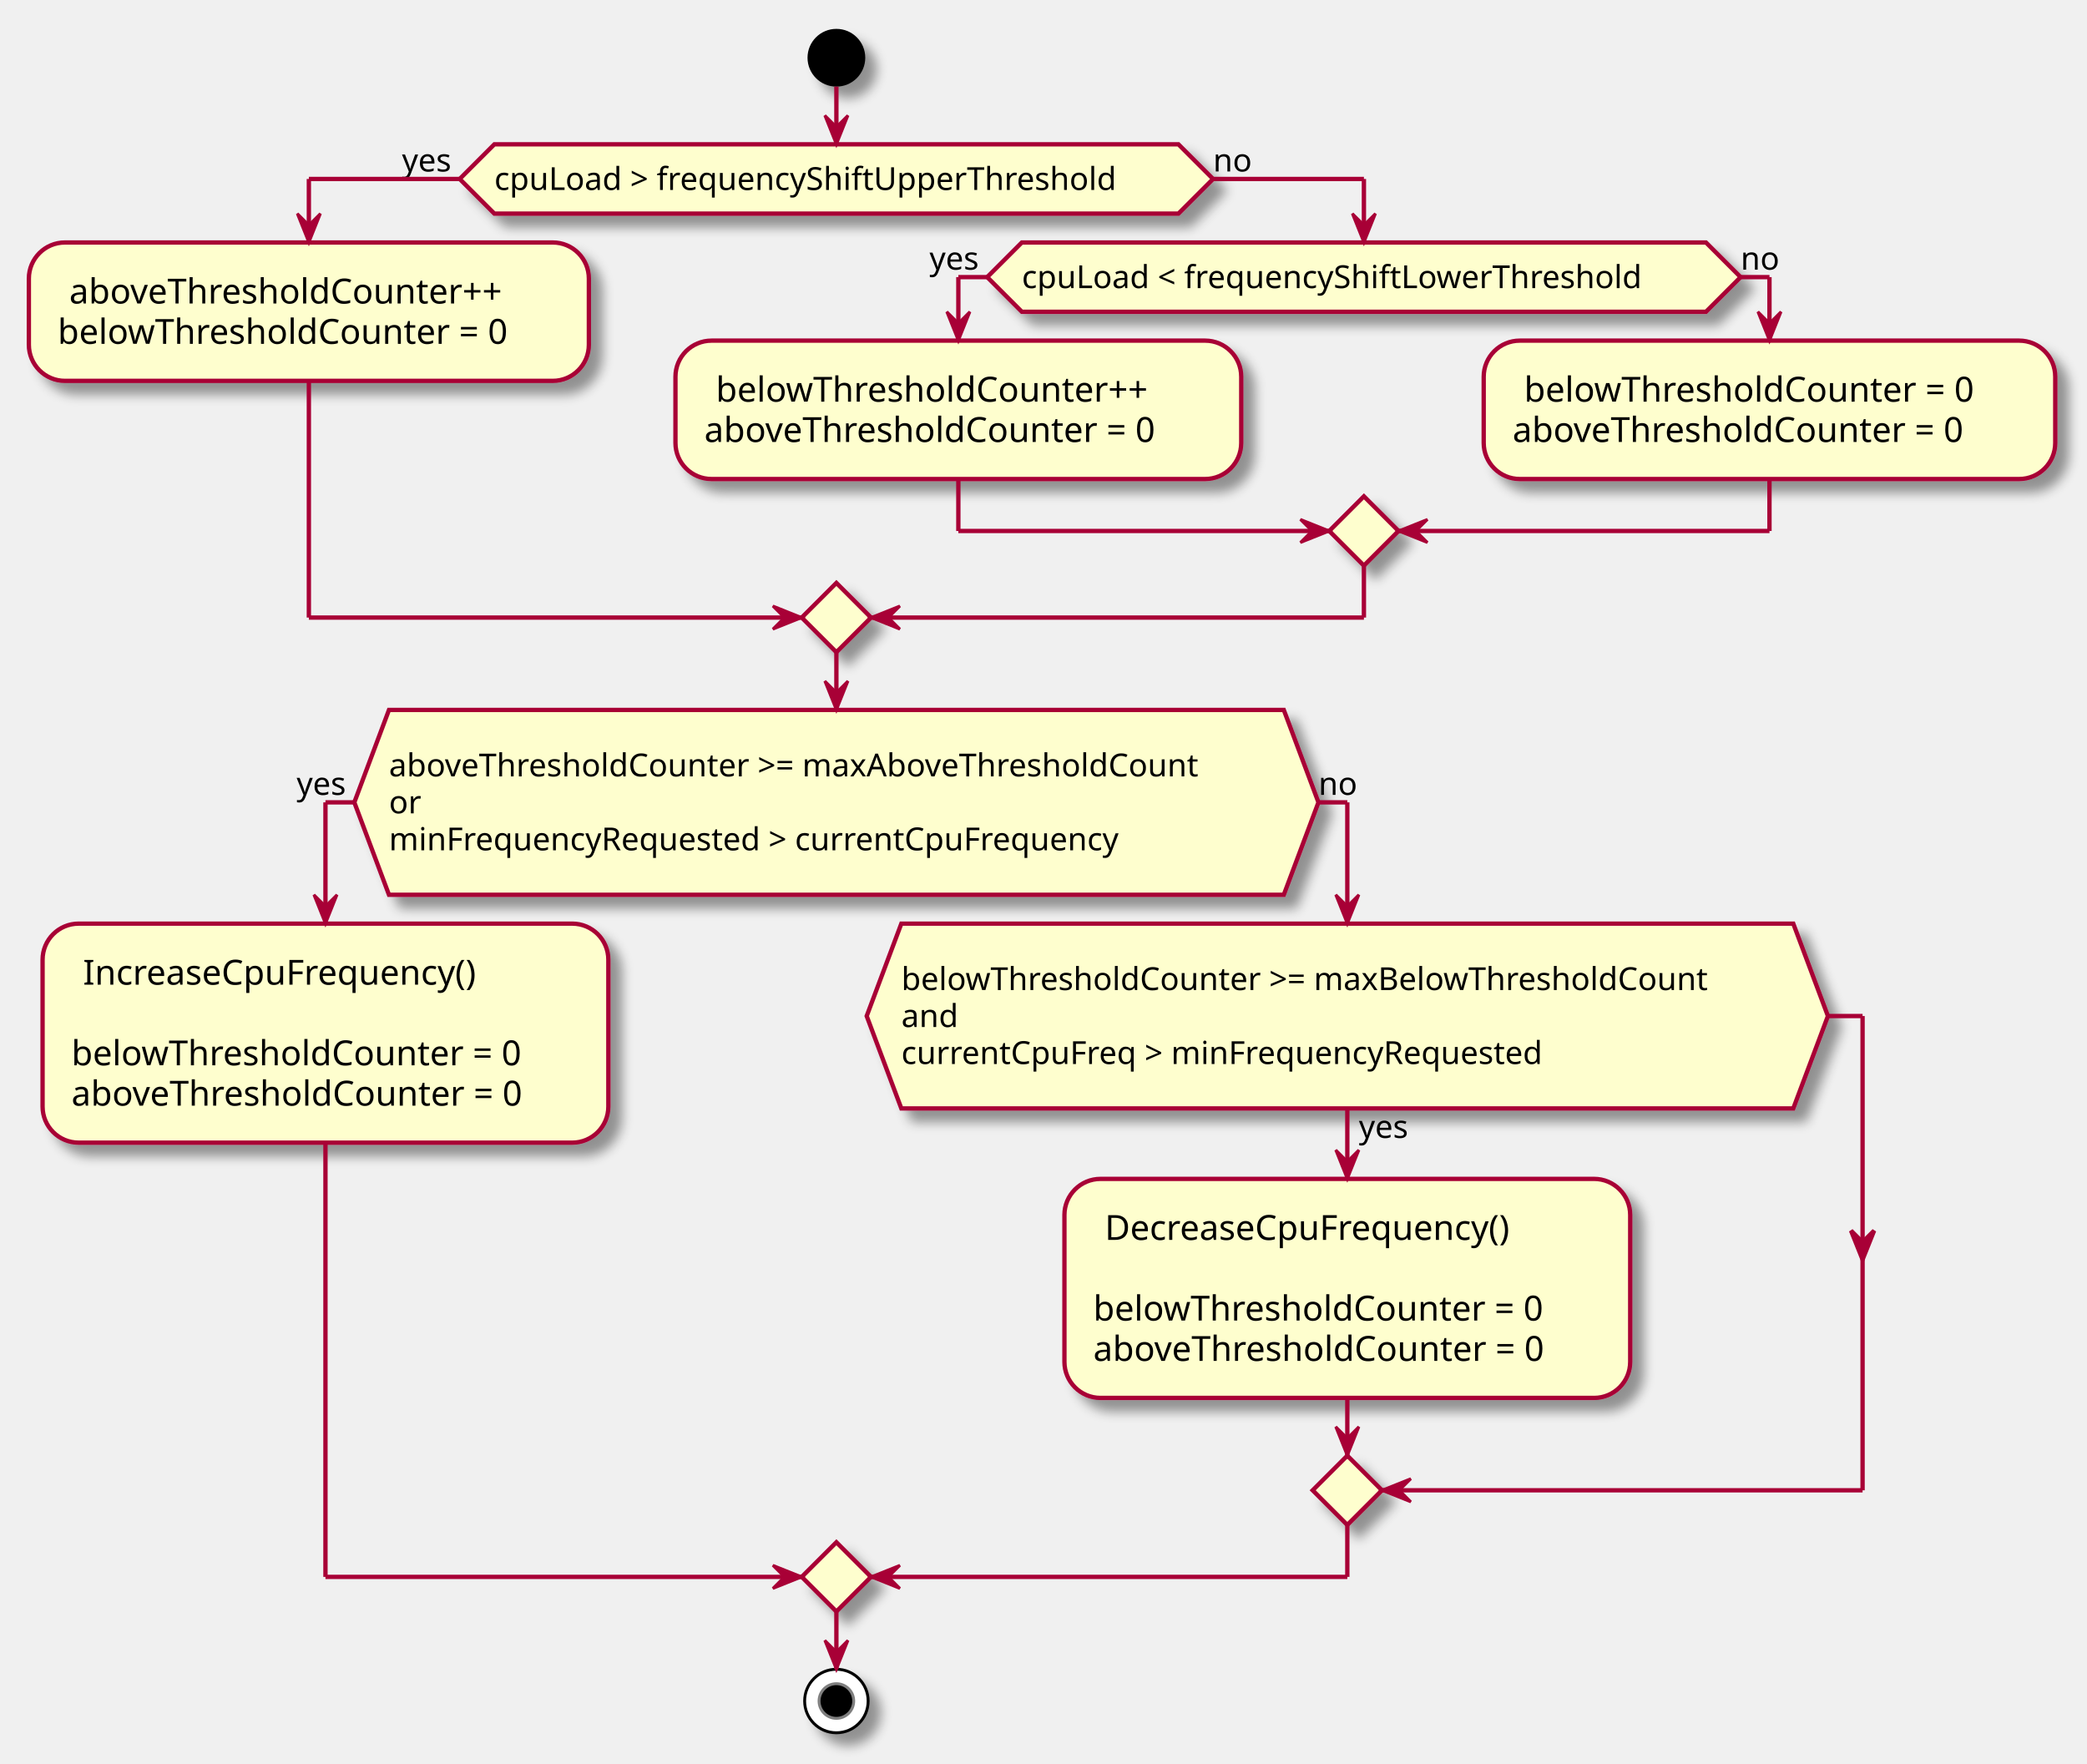
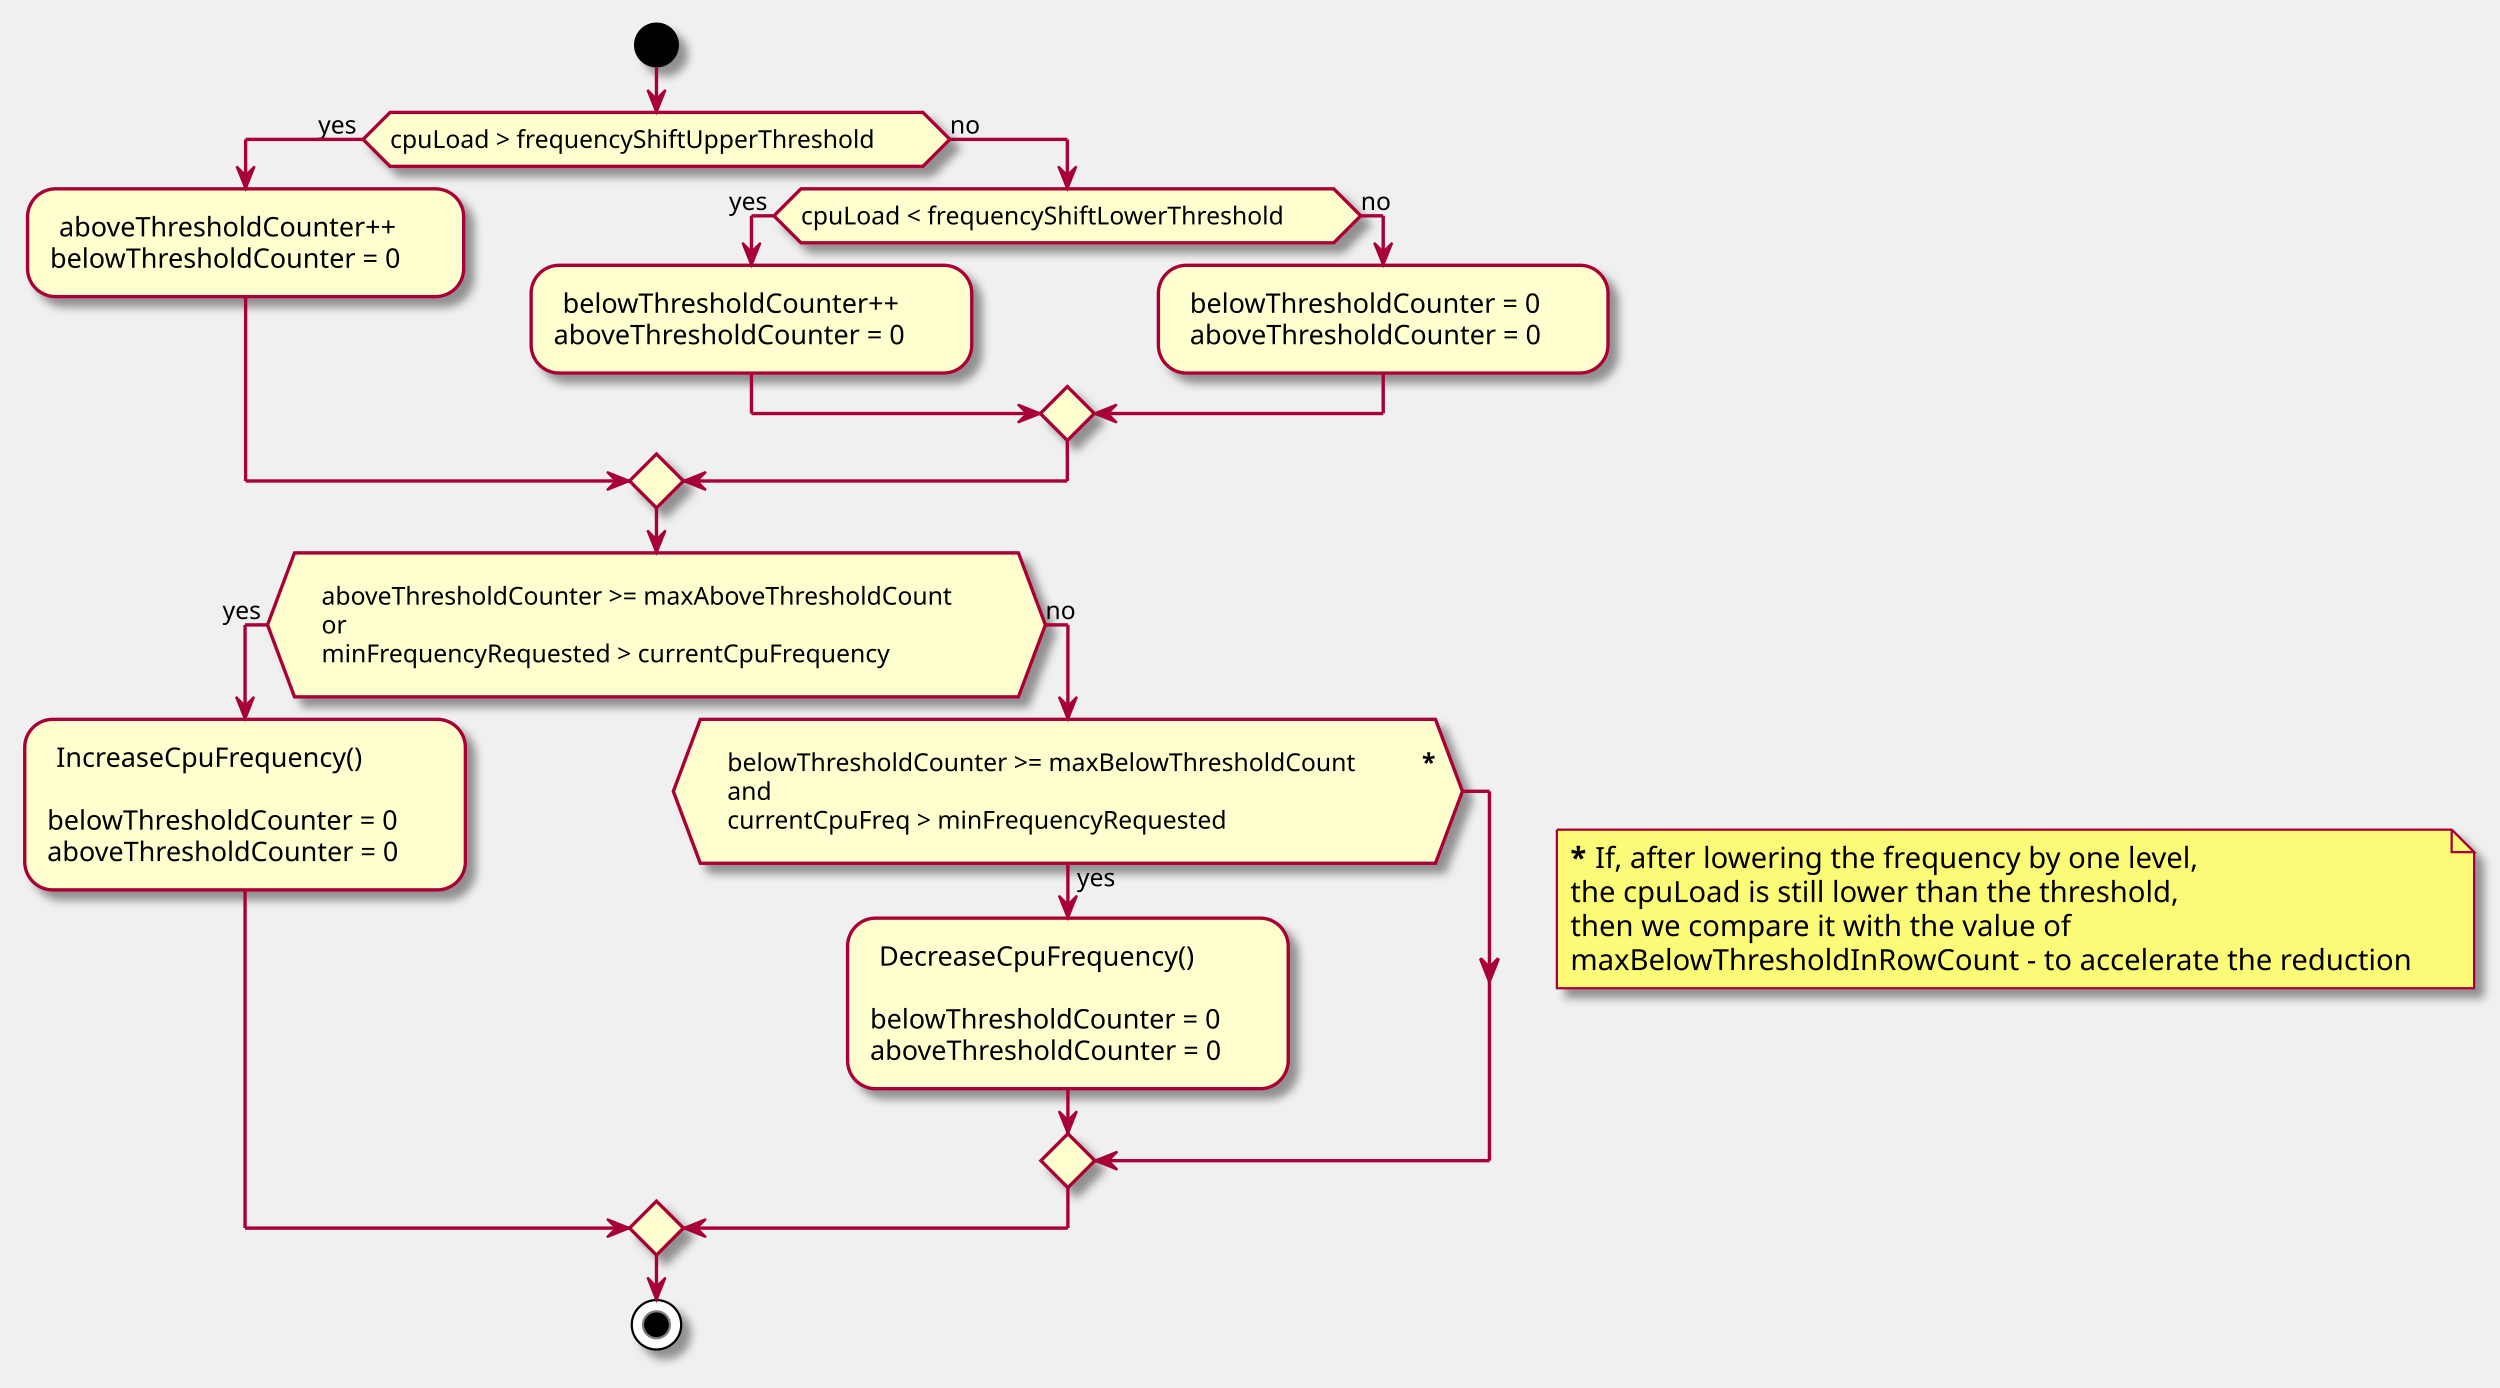
- <svg xmlns="http://www.w3.org/2000/svg" contentScriptType="application/ecmascript" contentStyleType="text/css" height="611px" preserveAspectRatio="none" style="width:723px;height:611px;" version="1.1" viewBox="0 0 723 611" width="723px" zoomAndPan="magnify">
+ <svg xmlns="http://www.w3.org/2000/svg" contentScriptType="application/ecmascript" contentStyleType="text/css" height="617px" preserveAspectRatio="none" style="width:1112px;height:617px;" version="1.1" viewBox="0 0 1112 617" width="1112px" zoomAndPan="magnify">
  <defs>
-     <filter height="300%" id="f4w1gyh31egl9" width="300%" x="-1" y="-1">
+     <filter height="300%" id="f36hjglfdd7jl" width="300%" x="-1" y="-1">
      <feGaussianBlur result="blurOut" stdDeviation="2.0" />
      <feColorMatrix in="blurOut" result="blurOut2" type="matrix" values="0 0 0 0 0 0 0 0 0 0 0 0 0 0 0 0 0 0 .4 0" />
      <feOffset dx="4.0" dy="4.0" in="blurOut2" result="blurOut3" />
      <feBlend in="SourceGraphic" in2="blurOut3" mode="normal" />
    </filter>
  </defs>
  <g>
-     <ellipse cx="289.75" cy="20" fill="#000000" filter="url(#f4w1gyh31egl9)" rx="10" ry="10" style="stroke: none; stroke-width: 1.0;" />
-     <polygon fill="#FEFECE" filter="url(#f4w1gyh31egl9)" points="171.25,50,408.25,50,420.25,62,408.25,74,171.25,74,159.25,62,171.25,50" style="stroke: #A80036; stroke-width: 1.5;" />
-     <text fill="#000000" font-family="sans-serif" font-size="11" lengthAdjust="spacingAndGlyphs" textLength="237" x="171.25" y="65.808">cpuLoad &gt; frequencyShiftUpperThreshold</text>
-     <text fill="#000000" font-family="sans-serif" font-size="11" lengthAdjust="spacingAndGlyphs" textLength="20" x="139.25" y="59.406">yes</text>
-     <text fill="#000000" font-family="sans-serif" font-size="11" lengthAdjust="spacingAndGlyphs" textLength="14" x="420.25" y="59.406">no</text>
-     <rect fill="#FEFECE" filter="url(#f4w1gyh31egl9)" height="47.938" rx="12.5" ry="12.5" style="stroke: #A80036; stroke-width: 1.5;" width="194" x="10" y="84" />
-     <text fill="#000000" font-family="sans-serif" font-size="12" lengthAdjust="spacingAndGlyphs" textLength="170" x="24" y="105.139">aboveThresholdCounter++</text>
-     <text fill="#000000" font-family="sans-serif" font-size="12" lengthAdjust="spacingAndGlyphs" textLength="174" x="20" y="119.107">belowThresholdCounter = 0</text>
-     <polygon fill="#FEFECE" filter="url(#f4w1gyh31egl9)" points="354,84,591,84,603,96,591,108,354,108,342,96,354,84" style="stroke: #A80036; stroke-width: 1.5;" />
-     <text fill="#000000" font-family="sans-serif" font-size="11" lengthAdjust="spacingAndGlyphs" textLength="237" x="354" y="99.808">cpuLoad &lt; frequencyShiftLowerThreshold</text>
-     <text fill="#000000" font-family="sans-serif" font-size="11" lengthAdjust="spacingAndGlyphs" textLength="20" x="322" y="93.406">yes</text>
-     <text fill="#000000" font-family="sans-serif" font-size="11" lengthAdjust="spacingAndGlyphs" textLength="14" x="603" y="93.406">no</text>
-     <rect fill="#FEFECE" filter="url(#f4w1gyh31egl9)" height="47.938" rx="12.5" ry="12.5" style="stroke: #A80036; stroke-width: 1.5;" width="196" x="234" y="118" />
-     <text fill="#000000" font-family="sans-serif" font-size="12" lengthAdjust="spacingAndGlyphs" textLength="168" x="248" y="139.139">belowThresholdCounter++</text>
-     <text fill="#000000" font-family="sans-serif" font-size="12" lengthAdjust="spacingAndGlyphs" textLength="176" x="244" y="153.107">aboveThresholdCounter = 0</text>
-     <rect fill="#FEFECE" filter="url(#f4w1gyh31egl9)" height="47.938" rx="12.5" ry="12.5" style="stroke: #A80036; stroke-width: 1.5;" width="198" x="514" y="118" />
-     <text fill="#000000" font-family="sans-serif" font-size="12" lengthAdjust="spacingAndGlyphs" textLength="174" x="528" y="139.139">belowThresholdCounter = 0</text>
-     <text fill="#000000" font-family="sans-serif" font-size="12" lengthAdjust="spacingAndGlyphs" textLength="176" x="524" y="153.107">aboveThresholdCounter = 0</text>
-     <polygon fill="#FEFECE" filter="url(#f4w1gyh31egl9)" points="472.5,171.938,484.5,183.938,472.5,195.938,460.5,183.938,472.5,171.938" style="stroke: #A80036; stroke-width: 1.5;" />
-     <polygon fill="#FEFECE" filter="url(#f4w1gyh31egl9)" points="289.75,201.938,301.75,213.938,289.75,225.938,277.75,213.938,289.75,201.938" style="stroke: #A80036; stroke-width: 1.5;" />
-     <polygon fill="#FEFECE" filter="url(#f4w1gyh31egl9)" points="134.75,245.938,444.75,245.938,456.75,277.949,444.75,309.961,134.75,309.961,122.75,277.949,134.75,245.938" style="stroke: #A80036; stroke-width: 1.5;" />
-     <text fill="#000000" font-family="sans-serif" font-size="11" lengthAdjust="spacingAndGlyphs" textLength="0" x="138.75" y="256.148" />
-     <text fill="#000000" font-family="sans-serif" font-size="11" lengthAdjust="spacingAndGlyphs" textLength="310" x="134.75" y="268.953">aboveThresholdCounter &gt;= maxAboveThresholdCount</text>
-     <text fill="#000000" font-family="sans-serif" font-size="11" lengthAdjust="spacingAndGlyphs" textLength="12" x="134.75" y="281.757">or</text>
-     <text fill="#000000" font-family="sans-serif" font-size="11" lengthAdjust="spacingAndGlyphs" textLength="277" x="134.75" y="294.562">minFrequencyRequested &gt; currentCpuFrequency</text>
-     <text fill="#000000" font-family="sans-serif" font-size="11" lengthAdjust="spacingAndGlyphs" textLength="0" x="138.75" y="307.367" />
-     <text fill="#000000" font-family="sans-serif" font-size="11" lengthAdjust="spacingAndGlyphs" textLength="20" x="102.75" y="275.355">yes</text>
-     <text fill="#000000" font-family="sans-serif" font-size="11" lengthAdjust="spacingAndGlyphs" textLength="14" x="456.75" y="275.355">no</text>
-     <rect fill="#FEFECE" filter="url(#f4w1gyh31egl9)" height="75.875" rx="12.5" ry="12.5" style="stroke: #A80036; stroke-width: 1.5;" width="196" x="14.75" y="319.961" />
-     <text fill="#000000" font-family="sans-serif" font-size="12" lengthAdjust="spacingAndGlyphs" textLength="153" x="28.75" y="341.1">IncreaseCpuFrequency()</text>
-     <text fill="#000000" font-family="sans-serif" font-size="12" lengthAdjust="spacingAndGlyphs" textLength="0" x="28.75" y="355.068" />
-     <text fill="#000000" font-family="sans-serif" font-size="12" lengthAdjust="spacingAndGlyphs" textLength="174" x="24.75" y="369.037">belowThresholdCounter = 0</text>
-     <text fill="#000000" font-family="sans-serif" font-size="12" lengthAdjust="spacingAndGlyphs" textLength="176" x="24.75" y="383.006">aboveThresholdCounter = 0</text>
-     <rect fill="#FEFECE" filter="url(#f4w1gyh31egl9)" height="75.875" rx="12.5" ry="12.5" style="stroke: #A80036; stroke-width: 1.5;" width="196" x="368.75" y="408.387" />
-     <text fill="#000000" font-family="sans-serif" font-size="12" lengthAdjust="spacingAndGlyphs" textLength="159" x="382.75" y="429.525">DecreaseCpuFrequency()</text>
-     <text fill="#000000" font-family="sans-serif" font-size="12" lengthAdjust="spacingAndGlyphs" textLength="0" x="382.75" y="443.494" />
-     <text fill="#000000" font-family="sans-serif" font-size="12" lengthAdjust="spacingAndGlyphs" textLength="174" x="378.75" y="457.463">belowThresholdCounter = 0</text>
-     <text fill="#000000" font-family="sans-serif" font-size="12" lengthAdjust="spacingAndGlyphs" textLength="176" x="378.75" y="471.432">aboveThresholdCounter = 0</text>
-     <polygon fill="#FEFECE" filter="url(#f4w1gyh31egl9)" points="312.25,319.961,621.25,319.961,633.25,351.973,621.25,383.984,312.25,383.984,300.25,351.973,312.25,319.961" style="stroke: #A80036; stroke-width: 1.5;" />
-     <text fill="#000000" font-family="sans-serif" font-size="11" lengthAdjust="spacingAndGlyphs" textLength="20" x="470.75" y="394.195">yes</text>
-     <text fill="#000000" font-family="sans-serif" font-size="11" lengthAdjust="spacingAndGlyphs" textLength="0" x="316.25" y="330.171" />
-     <text fill="#000000" font-family="sans-serif" font-size="11" lengthAdjust="spacingAndGlyphs" textLength="309" x="312.25" y="342.976">belowThresholdCounter &gt;= maxBelowThresholdCount</text>
-     <text fill="#000000" font-family="sans-serif" font-size="11" lengthAdjust="spacingAndGlyphs" textLength="21" x="312.25" y="355.781">and</text>
-     <text fill="#000000" font-family="sans-serif" font-size="11" lengthAdjust="spacingAndGlyphs" textLength="244" x="312.25" y="368.585">currentCpuFreq &gt; minFrequencyRequested</text>
-     <text fill="#000000" font-family="sans-serif" font-size="11" lengthAdjust="spacingAndGlyphs" textLength="0" x="316.25" y="381.39" />
-     <polygon fill="#FEFECE" filter="url(#f4w1gyh31egl9)" points="466.75,504.262,478.75,516.262,466.75,528.262,454.75,516.262,466.75,504.262" style="stroke: #A80036; stroke-width: 1.5;" />
-     <polygon fill="#FEFECE" filter="url(#f4w1gyh31egl9)" points="289.75,534.262,301.75,546.262,289.75,558.262,277.75,546.262,289.75,534.262" style="stroke: #A80036; stroke-width: 1.5;" />
-     <ellipse cx="289.75" cy="589.262" fill="#FFFFFF" filter="url(#f4w1gyh31egl9)" rx="11" ry="11" style="stroke: #000000; stroke-width: 1.0;" />
-     <ellipse cx="289.75" cy="589.262" fill="#000000" rx="6" ry="6" style="stroke: #7F7F7F; stroke-width: 1.0;" />
-     <line style="stroke: #A80036; stroke-width: 1.5;" x1="342" x2="332" y1="96" y2="96" />
-     <line style="stroke: #A80036; stroke-width: 1.5;" x1="332" x2="332" y1="96" y2="118" />
-     <polygon fill="#A80036" points="328,108,332,118,336,108,332,112" style="stroke: #A80036; stroke-width: 1.0;" />
-     <line style="stroke: #A80036; stroke-width: 1.5;" x1="603" x2="613" y1="96" y2="96" />
-     <line style="stroke: #A80036; stroke-width: 1.5;" x1="613" x2="613" y1="96" y2="118" />
-     <polygon fill="#A80036" points="609,108,613,118,617,108,613,112" style="stroke: #A80036; stroke-width: 1.0;" />
-     <line style="stroke: #A80036; stroke-width: 1.5;" x1="332" x2="332" y1="165.938" y2="183.938" />
-     <line style="stroke: #A80036; stroke-width: 1.5;" x1="332" x2="460.5" y1="183.938" y2="183.938" />
-     <polygon fill="#A80036" points="450.5,179.938,460.5,183.938,450.5,187.938,454.5,183.938" style="stroke: #A80036; stroke-width: 1.0;" />
-     <line style="stroke: #A80036; stroke-width: 1.5;" x1="613" x2="613" y1="165.938" y2="183.938" />
-     <line style="stroke: #A80036; stroke-width: 1.5;" x1="613" x2="484.5" y1="183.938" y2="183.938" />
-     <polygon fill="#A80036" points="494.5,179.938,484.5,183.938,494.5,187.938,490.5,183.938" style="stroke: #A80036; stroke-width: 1.0;" />
-     <line style="stroke: #A80036; stroke-width: 1.5;" x1="159.25" x2="107" y1="62" y2="62" />
-     <line style="stroke: #A80036; stroke-width: 1.5;" x1="107" x2="107" y1="62" y2="84" />
-     <polygon fill="#A80036" points="103,74,107,84,111,74,107,78" style="stroke: #A80036; stroke-width: 1.0;" />
-     <line style="stroke: #A80036; stroke-width: 1.5;" x1="420.25" x2="472.5" y1="62" y2="62" />
-     <line style="stroke: #A80036; stroke-width: 1.5;" x1="472.5" x2="472.5" y1="62" y2="84" />
-     <polygon fill="#A80036" points="468.5,74,472.5,84,476.5,74,472.5,78" style="stroke: #A80036; stroke-width: 1.0;" />
-     <line style="stroke: #A80036; stroke-width: 1.5;" x1="107" x2="107" y1="131.938" y2="213.938" />
-     <line style="stroke: #A80036; stroke-width: 1.5;" x1="107" x2="277.75" y1="213.938" y2="213.938" />
-     <polygon fill="#A80036" points="267.75,209.938,277.75,213.938,267.75,217.938,271.75,213.938" style="stroke: #A80036; stroke-width: 1.0;" />
-     <line style="stroke: #A80036; stroke-width: 1.5;" x1="472.5" x2="472.5" y1="195.938" y2="213.938" />
-     <line style="stroke: #A80036; stroke-width: 1.5;" x1="472.5" x2="301.75" y1="213.938" y2="213.938" />
-     <polygon fill="#A80036" points="311.75,209.938,301.75,213.938,311.75,217.938,307.75,213.938" style="stroke: #A80036; stroke-width: 1.0;" />
-     <line style="stroke: #A80036; stroke-width: 1.5;" x1="289.75" x2="289.75" y1="30" y2="50" />
-     <polygon fill="#A80036" points="285.75,40,289.75,50,293.75,40,289.75,44" style="stroke: #A80036; stroke-width: 1.0;" />
-     <line style="stroke: #A80036; stroke-width: 1.5;" x1="466.75" x2="466.75" y1="383.984" y2="408.387" />
-     <polygon fill="#A80036" points="462.75,398.387,466.75,408.387,470.75,398.387,466.75,402.387" style="stroke: #A80036; stroke-width: 1.0;" />
-     <line style="stroke: #A80036; stroke-width: 1.5;" x1="633.25" x2="645.25" y1="351.973" y2="351.973" />
-     <polygon fill="#A80036" points="641.25,426.318,645.25,436.318,649.25,426.318,645.25,430.318" style="stroke: #A80036; stroke-width: 1.5;" />
-     <line style="stroke: #A80036; stroke-width: 1.5;" x1="645.25" x2="645.25" y1="351.973" y2="516.262" />
-     <line style="stroke: #A80036; stroke-width: 1.5;" x1="645.25" x2="478.75" y1="516.262" y2="516.262" />
-     <polygon fill="#A80036" points="488.75,512.262,478.75,516.262,488.75,520.262,484.75,516.262" style="stroke: #A80036; stroke-width: 1.0;" />
-     <line style="stroke: #A80036; stroke-width: 1.5;" x1="466.75" x2="466.75" y1="484.262" y2="504.262" />
-     <polygon fill="#A80036" points="462.75,494.262,466.75,504.262,470.75,494.262,466.75,498.262" style="stroke: #A80036; stroke-width: 1.0;" />
-     <line style="stroke: #A80036; stroke-width: 1.5;" x1="122.75" x2="112.75" y1="277.949" y2="277.949" />
-     <line style="stroke: #A80036; stroke-width: 1.5;" x1="112.75" x2="112.75" y1="277.949" y2="319.961" />
-     <polygon fill="#A80036" points="108.75,309.961,112.75,319.961,116.75,309.961,112.75,313.961" style="stroke: #A80036; stroke-width: 1.0;" />
-     <line style="stroke: #A80036; stroke-width: 1.5;" x1="456.75" x2="466.75" y1="277.949" y2="277.949" />
-     <line style="stroke: #A80036; stroke-width: 1.5;" x1="466.75" x2="466.75" y1="277.949" y2="319.961" />
-     <polygon fill="#A80036" points="462.75,309.961,466.75,319.961,470.75,309.961,466.75,313.961" style="stroke: #A80036; stroke-width: 1.0;" />
-     <line style="stroke: #A80036; stroke-width: 1.5;" x1="112.75" x2="112.75" y1="395.836" y2="546.262" />
-     <line style="stroke: #A80036; stroke-width: 1.5;" x1="112.75" x2="277.75" y1="546.262" y2="546.262" />
-     <polygon fill="#A80036" points="267.75,542.262,277.75,546.262,267.75,550.262,271.75,546.262" style="stroke: #A80036; stroke-width: 1.0;" />
-     <line style="stroke: #A80036; stroke-width: 1.5;" x1="466.75" x2="466.75" y1="528.262" y2="546.262" />
-     <line style="stroke: #A80036; stroke-width: 1.5;" x1="466.75" x2="301.75" y1="546.262" y2="546.262" />
-     <polygon fill="#A80036" points="311.75,542.262,301.75,546.262,311.75,550.262,307.75,546.262" style="stroke: #A80036; stroke-width: 1.0;" />
-     <line style="stroke: #A80036; stroke-width: 1.5;" x1="289.75" x2="289.75" y1="225.938" y2="245.938" />
-     <polygon fill="#A80036" points="285.75,235.938,289.75,245.938,293.75,235.938,289.75,239.938" style="stroke: #A80036; stroke-width: 1.0;" />
-     <line style="stroke: #A80036; stroke-width: 1.5;" x1="289.75" x2="289.75" y1="558.262" y2="578.262" />
-     <polygon fill="#A80036" points="285.75,568.262,289.75,578.262,293.75,568.262,289.75,572.262" style="stroke: #A80036; stroke-width: 1.0;" />
+     <ellipse cx="292" cy="20" fill="#000000" filter="url(#f36hjglfdd7jl)" rx="10" ry="10" style="stroke:none;stroke-width:1.0;" />
+     <polygon fill="#FEFECE" filter="url(#f36hjglfdd7jl)" points="173.5,50,410.5,50,422.5,62,410.5,74,173.5,74,161.5,62,173.5,50" style="stroke:#A80036;stroke-width:1.5;" />
+     <text fill="#000000" font-family="sans-serif" font-size="11" lengthAdjust="spacing" textLength="237" x="173.5" y="65.808">cpuLoad &gt; frequencyShiftUpperThreshold</text>
+     <text fill="#000000" font-family="sans-serif" font-size="11" lengthAdjust="spacing" textLength="20" x="141.5" y="59.406">yes</text>
+     <text fill="#000000" font-family="sans-serif" font-size="11" lengthAdjust="spacing" textLength="14" x="422.5" y="59.406">no</text>
+     <rect fill="#FEFECE" filter="url(#f36hjglfdd7jl)" height="47.938" rx="12.5" ry="12.5" style="stroke:#A80036;stroke-width:1.5;" width="194" x="12.25" y="84" />
+     <text fill="#000000" font-family="sans-serif" font-size="12" lengthAdjust="spacing" textLength="170" x="26.25" y="105.139">aboveThresholdCounter++</text>
+     <text fill="#000000" font-family="sans-serif" font-size="12" lengthAdjust="spacing" textLength="174" x="22.25" y="119.107">belowThresholdCounter = 0</text>
+     <polygon fill="#FEFECE" filter="url(#f36hjglfdd7jl)" points="356.25,84,593.25,84,605.25,96,593.25,108,356.25,108,344.25,96,356.25,84" style="stroke:#A80036;stroke-width:1.5;" />
+     <text fill="#000000" font-family="sans-serif" font-size="11" lengthAdjust="spacing" textLength="237" x="356.25" y="99.808">cpuLoad &lt; frequencyShiftLowerThreshold</text>
+     <text fill="#000000" font-family="sans-serif" font-size="11" lengthAdjust="spacing" textLength="20" x="324.25" y="93.406">yes</text>
+     <text fill="#000000" font-family="sans-serif" font-size="11" lengthAdjust="spacing" textLength="14" x="605.25" y="93.406">no</text>
+     <rect fill="#FEFECE" filter="url(#f36hjglfdd7jl)" height="47.938" rx="12.5" ry="12.5" style="stroke:#A80036;stroke-width:1.5;" width="196" x="236.25" y="118" />
+     <text fill="#000000" font-family="sans-serif" font-size="12" lengthAdjust="spacing" textLength="168" x="250.25" y="139.139">belowThresholdCounter++</text>
+     <text fill="#000000" font-family="sans-serif" font-size="12" lengthAdjust="spacing" textLength="176" x="246.25" y="153.107">aboveThresholdCounter = 0</text>
+     <rect fill="#FEFECE" filter="url(#f36hjglfdd7jl)" height="47.938" rx="12.5" ry="12.5" style="stroke:#A80036;stroke-width:1.5;" width="200" x="515.25" y="118" />
+     <text fill="#000000" font-family="sans-serif" font-size="12" lengthAdjust="spacing" textLength="174" x="529.25" y="139.139">belowThresholdCounter = 0</text>
+     <text fill="#000000" font-family="sans-serif" font-size="12" lengthAdjust="spacing" textLength="176" x="529.25" y="153.107">aboveThresholdCounter = 0</text>
+     <polygon fill="#FEFECE" filter="url(#f36hjglfdd7jl)" points="474.75,171.938,486.75,183.938,474.75,195.938,462.75,183.938,474.75,171.938" style="stroke:#A80036;stroke-width:1.5;" />
+     <polygon fill="#FEFECE" filter="url(#f36hjglfdd7jl)" points="292,201.938,304,213.938,292,225.938,280,213.938,292,201.938" style="stroke:#A80036;stroke-width:1.5;" />
+     <path d="M692.5,369.035 L692.5,439.566 L1100.5,439.566 L1100.5,379.035 L1090.5,369.035 L692.5,369.035 " fill="#FBFB77" filter="url(#f36hjglfdd7jl)" style="stroke:#A80036;stroke-width:1.0;" />
+     <path d="M1090.5,369.035 L1090.5,379.035 L1100.5,379.035 L1090.5,369.035 " fill="#FBFB77" style="stroke:#A80036;stroke-width:1.0;" />
+     <text fill="#000000" font-family="sans-serif" font-size="13" font-weight="bold" lengthAdjust="spacing" textLength="7" x="698.5" y="386.102">*</text>
+     <text fill="#000000" font-family="sans-serif" font-size="13" lengthAdjust="spacing" textLength="277" x="709.5" y="386.102">If, after lowering the frequency by one level,</text>
+     <text fill="#000000" font-family="sans-serif" font-size="13" lengthAdjust="spacing" textLength="281" x="698.5" y="401.235">the cpuLoad is still lower than the threshold,</text>
+     <text fill="#000000" font-family="sans-serif" font-size="13" lengthAdjust="spacing" textLength="231" x="698.5" y="416.368">then we compare it with the value of</text>
+     <text fill="#000000" font-family="sans-serif" font-size="13" lengthAdjust="spacing" textLength="387" x="698.5" y="431.5">maxBelowThresholdInRowCount - to accelerate the reduction</text>
+     <polygon fill="#FEFECE" filter="url(#f36hjglfdd7jl)" points="131,245.938,453,245.938,465,277.949,453,309.961,131,309.961,119,277.949,131,245.938" style="stroke:#A80036;stroke-width:1.5;" />
+     <text fill="#000000" font-family="sans-serif" font-size="11" lengthAdjust="spacing" textLength="0" x="135" y="256.148" />
+     <text fill="#000000" font-family="sans-serif" font-size="11" lengthAdjust="spacing" textLength="310" x="143" y="268.953">aboveThresholdCounter &gt;= maxAboveThresholdCount</text>
+     <text fill="#000000" font-family="sans-serif" font-size="11" lengthAdjust="spacing" textLength="12" x="143" y="281.757">or</text>
+     <text fill="#000000" font-family="sans-serif" font-size="11" lengthAdjust="spacing" textLength="277" x="143" y="294.562">minFrequencyRequested &gt; currentCpuFrequency</text>
+     <text fill="#000000" font-family="sans-serif" font-size="11" lengthAdjust="spacing" textLength="0" x="143" y="307.367" />
+     <text fill="#000000" font-family="sans-serif" font-size="11" lengthAdjust="spacing" textLength="20" x="99" y="275.355">yes</text>
+     <text fill="#000000" font-family="sans-serif" font-size="11" lengthAdjust="spacing" textLength="14" x="465" y="275.355">no</text>
+     <rect fill="#FEFECE" filter="url(#f36hjglfdd7jl)" height="75.875" rx="12.5" ry="12.5" style="stroke:#A80036;stroke-width:1.5;" width="196" x="11" y="319.961" />
+     <text fill="#000000" font-family="sans-serif" font-size="12" lengthAdjust="spacing" textLength="153" x="25" y="341.1">IncreaseCpuFrequency()</text>
+     <text fill="#000000" font-family="sans-serif" font-size="12" lengthAdjust="spacing" textLength="0" x="25" y="355.068" />
+     <text fill="#000000" font-family="sans-serif" font-size="12" lengthAdjust="spacing" textLength="174" x="21" y="369.037">belowThresholdCounter = 0</text>
+     <text fill="#000000" font-family="sans-serif" font-size="12" lengthAdjust="spacing" textLength="176" x="21" y="383.006">aboveThresholdCounter = 0</text>
+     <rect fill="#FEFECE" filter="url(#f36hjglfdd7jl)" height="75.875" rx="12.5" ry="12.5" style="stroke:#A80036;stroke-width:1.5;" width="196" x="377" y="408.387" />
+     <text fill="#000000" font-family="sans-serif" font-size="12" lengthAdjust="spacing" textLength="159" x="391" y="429.525">DecreaseCpuFrequency()</text>
+     <text fill="#000000" font-family="sans-serif" font-size="12" lengthAdjust="spacing" textLength="0" x="391" y="443.494" />
+     <text fill="#000000" font-family="sans-serif" font-size="12" lengthAdjust="spacing" textLength="174" x="387" y="457.463">belowThresholdCounter = 0</text>
+     <text fill="#000000" font-family="sans-serif" font-size="12" lengthAdjust="spacing" textLength="176" x="387" y="471.432">aboveThresholdCounter = 0</text>
+     <polygon fill="#FEFECE" filter="url(#f36hjglfdd7jl)" points="311.5,319.961,638.5,319.961,650.5,351.973,638.5,383.984,311.5,383.984,299.5,351.973,311.5,319.961" style="stroke:#A80036;stroke-width:1.5;" />
+     <text fill="#000000" font-family="sans-serif" font-size="11" lengthAdjust="spacing" textLength="20" x="479" y="394.195">yes</text>
+     <text fill="#000000" font-family="sans-serif" font-size="11" lengthAdjust="spacing" textLength="0" x="315.5" y="330.171" />
+     <text fill="#000000" font-family="sans-serif" font-size="11" lengthAdjust="spacing" textLength="309" x="323.5" y="342.976">belowThresholdCounter &gt;= maxBelowThresholdCount</text>
+     <text fill="#000000" font-family="sans-serif" font-size="11" font-weight="bold" lengthAdjust="spacing" textLength="6" x="632.5" y="342.976">*</text>
+     <text fill="#000000" font-family="sans-serif" font-size="11" lengthAdjust="spacing" textLength="21" x="323.5" y="355.781">and</text>
+     <text fill="#000000" font-family="sans-serif" font-size="11" lengthAdjust="spacing" textLength="244" x="323.5" y="368.585">currentCpuFreq &gt; minFrequencyRequested</text>
+     <text fill="#000000" font-family="sans-serif" font-size="11" lengthAdjust="spacing" textLength="0" x="323.5" y="381.39" />
+     <polygon fill="#FEFECE" filter="url(#f36hjglfdd7jl)" points="475,504.262,487,516.262,475,528.262,463,516.262,475,504.262" style="stroke:#A80036;stroke-width:1.5;" />
+     <polygon fill="#FEFECE" filter="url(#f36hjglfdd7jl)" points="292,534.262,304,546.262,292,558.262,280,546.262,292,534.262" style="stroke:#A80036;stroke-width:1.5;" />
+     <ellipse cx="292" cy="589.262" fill="#FFFFFF" filter="url(#f36hjglfdd7jl)" rx="11" ry="11" style="stroke:#000000;stroke-width:1.0;" />
+     <ellipse cx="292" cy="589.262" fill="#000000" rx="6" ry="6" style="stroke:#7F7F7F;stroke-width:1.0;" />
+     <line style="stroke:#A80036;stroke-width:1.5;" x1="344.25" x2="334.25" y1="96" y2="96" />
+     <line style="stroke:#A80036;stroke-width:1.5;" x1="334.25" x2="334.25" y1="96" y2="118" />
+     <polygon fill="#A80036" points="330.25,108,334.25,118,338.25,108,334.25,112" style="stroke:#A80036;stroke-width:1.0;" />
+     <line style="stroke:#A80036;stroke-width:1.5;" x1="605.25" x2="615.25" y1="96" y2="96" />
+     <line style="stroke:#A80036;stroke-width:1.5;" x1="615.25" x2="615.25" y1="96" y2="118" />
+     <polygon fill="#A80036" points="611.25,108,615.25,118,619.25,108,615.25,112" style="stroke:#A80036;stroke-width:1.0;" />
+     <line style="stroke:#A80036;stroke-width:1.5;" x1="334.25" x2="334.25" y1="165.938" y2="183.938" />
+     <line style="stroke:#A80036;stroke-width:1.5;" x1="334.25" x2="462.75" y1="183.938" y2="183.938" />
+     <polygon fill="#A80036" points="452.75,179.938,462.75,183.938,452.75,187.938,456.75,183.938" style="stroke:#A80036;stroke-width:1.0;" />
+     <line style="stroke:#A80036;stroke-width:1.5;" x1="615.25" x2="615.25" y1="165.938" y2="183.938" />
+     <line style="stroke:#A80036;stroke-width:1.5;" x1="615.25" x2="486.75" y1="183.938" y2="183.938" />
+     <polygon fill="#A80036" points="496.75,179.938,486.75,183.938,496.75,187.938,492.75,183.938" style="stroke:#A80036;stroke-width:1.0;" />
+     <line style="stroke:#A80036;stroke-width:1.5;" x1="161.5" x2="109.25" y1="62" y2="62" />
+     <line style="stroke:#A80036;stroke-width:1.5;" x1="109.25" x2="109.25" y1="62" y2="84" />
+     <polygon fill="#A80036" points="105.25,74,109.25,84,113.25,74,109.25,78" style="stroke:#A80036;stroke-width:1.0;" />
+     <line style="stroke:#A80036;stroke-width:1.5;" x1="422.5" x2="474.75" y1="62" y2="62" />
+     <line style="stroke:#A80036;stroke-width:1.5;" x1="474.75" x2="474.75" y1="62" y2="84" />
+     <polygon fill="#A80036" points="470.75,74,474.75,84,478.75,74,474.75,78" style="stroke:#A80036;stroke-width:1.0;" />
+     <line style="stroke:#A80036;stroke-width:1.5;" x1="109.25" x2="109.25" y1="131.938" y2="213.938" />
+     <line style="stroke:#A80036;stroke-width:1.5;" x1="109.25" x2="280" y1="213.938" y2="213.938" />
+     <polygon fill="#A80036" points="270,209.938,280,213.938,270,217.938,274,213.938" style="stroke:#A80036;stroke-width:1.0;" />
+     <line style="stroke:#A80036;stroke-width:1.5;" x1="474.75" x2="474.75" y1="195.938" y2="213.938" />
+     <line style="stroke:#A80036;stroke-width:1.5;" x1="474.75" x2="304" y1="213.938" y2="213.938" />
+     <polygon fill="#A80036" points="314,209.938,304,213.938,314,217.938,310,213.938" style="stroke:#A80036;stroke-width:1.0;" />
+     <line style="stroke:#A80036;stroke-width:1.5;" x1="292" x2="292" y1="30" y2="50" />
+     <polygon fill="#A80036" points="288,40,292,50,296,40,292,44" style="stroke:#A80036;stroke-width:1.0;" />
+     <line style="stroke:#A80036;stroke-width:1.5;" x1="475" x2="475" y1="383.984" y2="408.387" />
+     <polygon fill="#A80036" points="471,398.387,475,408.387,479,398.387,475,402.387" style="stroke:#A80036;stroke-width:1.0;" />
+     <line style="stroke:#A80036;stroke-width:1.5;" x1="650.5" x2="662.5" y1="351.973" y2="351.973" />
+     <polygon fill="#A80036" points="658.5,426.318,662.5,436.318,666.5,426.318,662.5,430.318" style="stroke:#A80036;stroke-width:1.5;" />
+     <line style="stroke:#A80036;stroke-width:1.5;" x1="662.5" x2="662.5" y1="351.973" y2="516.262" />
+     <line style="stroke:#A80036;stroke-width:1.5;" x1="662.5" x2="487" y1="516.262" y2="516.262" />
+     <polygon fill="#A80036" points="497,512.262,487,516.262,497,520.262,493,516.262" style="stroke:#A80036;stroke-width:1.0;" />
+     <line style="stroke:#A80036;stroke-width:1.5;" x1="475" x2="475" y1="484.262" y2="504.262" />
+     <polygon fill="#A80036" points="471,494.262,475,504.262,479,494.262,475,498.262" style="stroke:#A80036;stroke-width:1.0;" />
+     <line style="stroke:#A80036;stroke-width:1.5;" x1="119" x2="109" y1="277.949" y2="277.949" />
+     <line style="stroke:#A80036;stroke-width:1.5;" x1="109" x2="109" y1="277.949" y2="319.961" />
+     <polygon fill="#A80036" points="105,309.961,109,319.961,113,309.961,109,313.961" style="stroke:#A80036;stroke-width:1.0;" />
+     <line style="stroke:#A80036;stroke-width:1.5;" x1="465" x2="475" y1="277.949" y2="277.949" />
+     <line style="stroke:#A80036;stroke-width:1.5;" x1="475" x2="475" y1="277.949" y2="319.961" />
+     <polygon fill="#A80036" points="471,309.961,475,319.961,479,309.961,475,313.961" style="stroke:#A80036;stroke-width:1.0;" />
+     <line style="stroke:#A80036;stroke-width:1.5;" x1="109" x2="109" y1="395.836" y2="546.262" />
+     <line style="stroke:#A80036;stroke-width:1.5;" x1="109" x2="280" y1="546.262" y2="546.262" />
+     <polygon fill="#A80036" points="270,542.262,280,546.262,270,550.262,274,546.262" style="stroke:#A80036;stroke-width:1.0;" />
+     <line style="stroke:#A80036;stroke-width:1.5;" x1="475" x2="475" y1="528.262" y2="546.262" />
+     <line style="stroke:#A80036;stroke-width:1.5;" x1="475" x2="304" y1="546.262" y2="546.262" />
+     <polygon fill="#A80036" points="314,542.262,304,546.262,314,550.262,310,546.262" style="stroke:#A80036;stroke-width:1.0;" />
+     <line style="stroke:#A80036;stroke-width:1.5;" x1="292" x2="292" y1="225.938" y2="245.938" />
+     <polygon fill="#A80036" points="288,235.938,292,245.938,296,235.938,292,239.938" style="stroke:#A80036;stroke-width:1.0;" />
+     <line style="stroke:#A80036;stroke-width:1.5;" x1="292" x2="292" y1="558.262" y2="578.262" />
+     <polygon fill="#A80036" points="288,568.262,292,578.262,296,568.262,292,572.262" style="stroke:#A80036;stroke-width:1.0;" />
  </g>
</svg>
